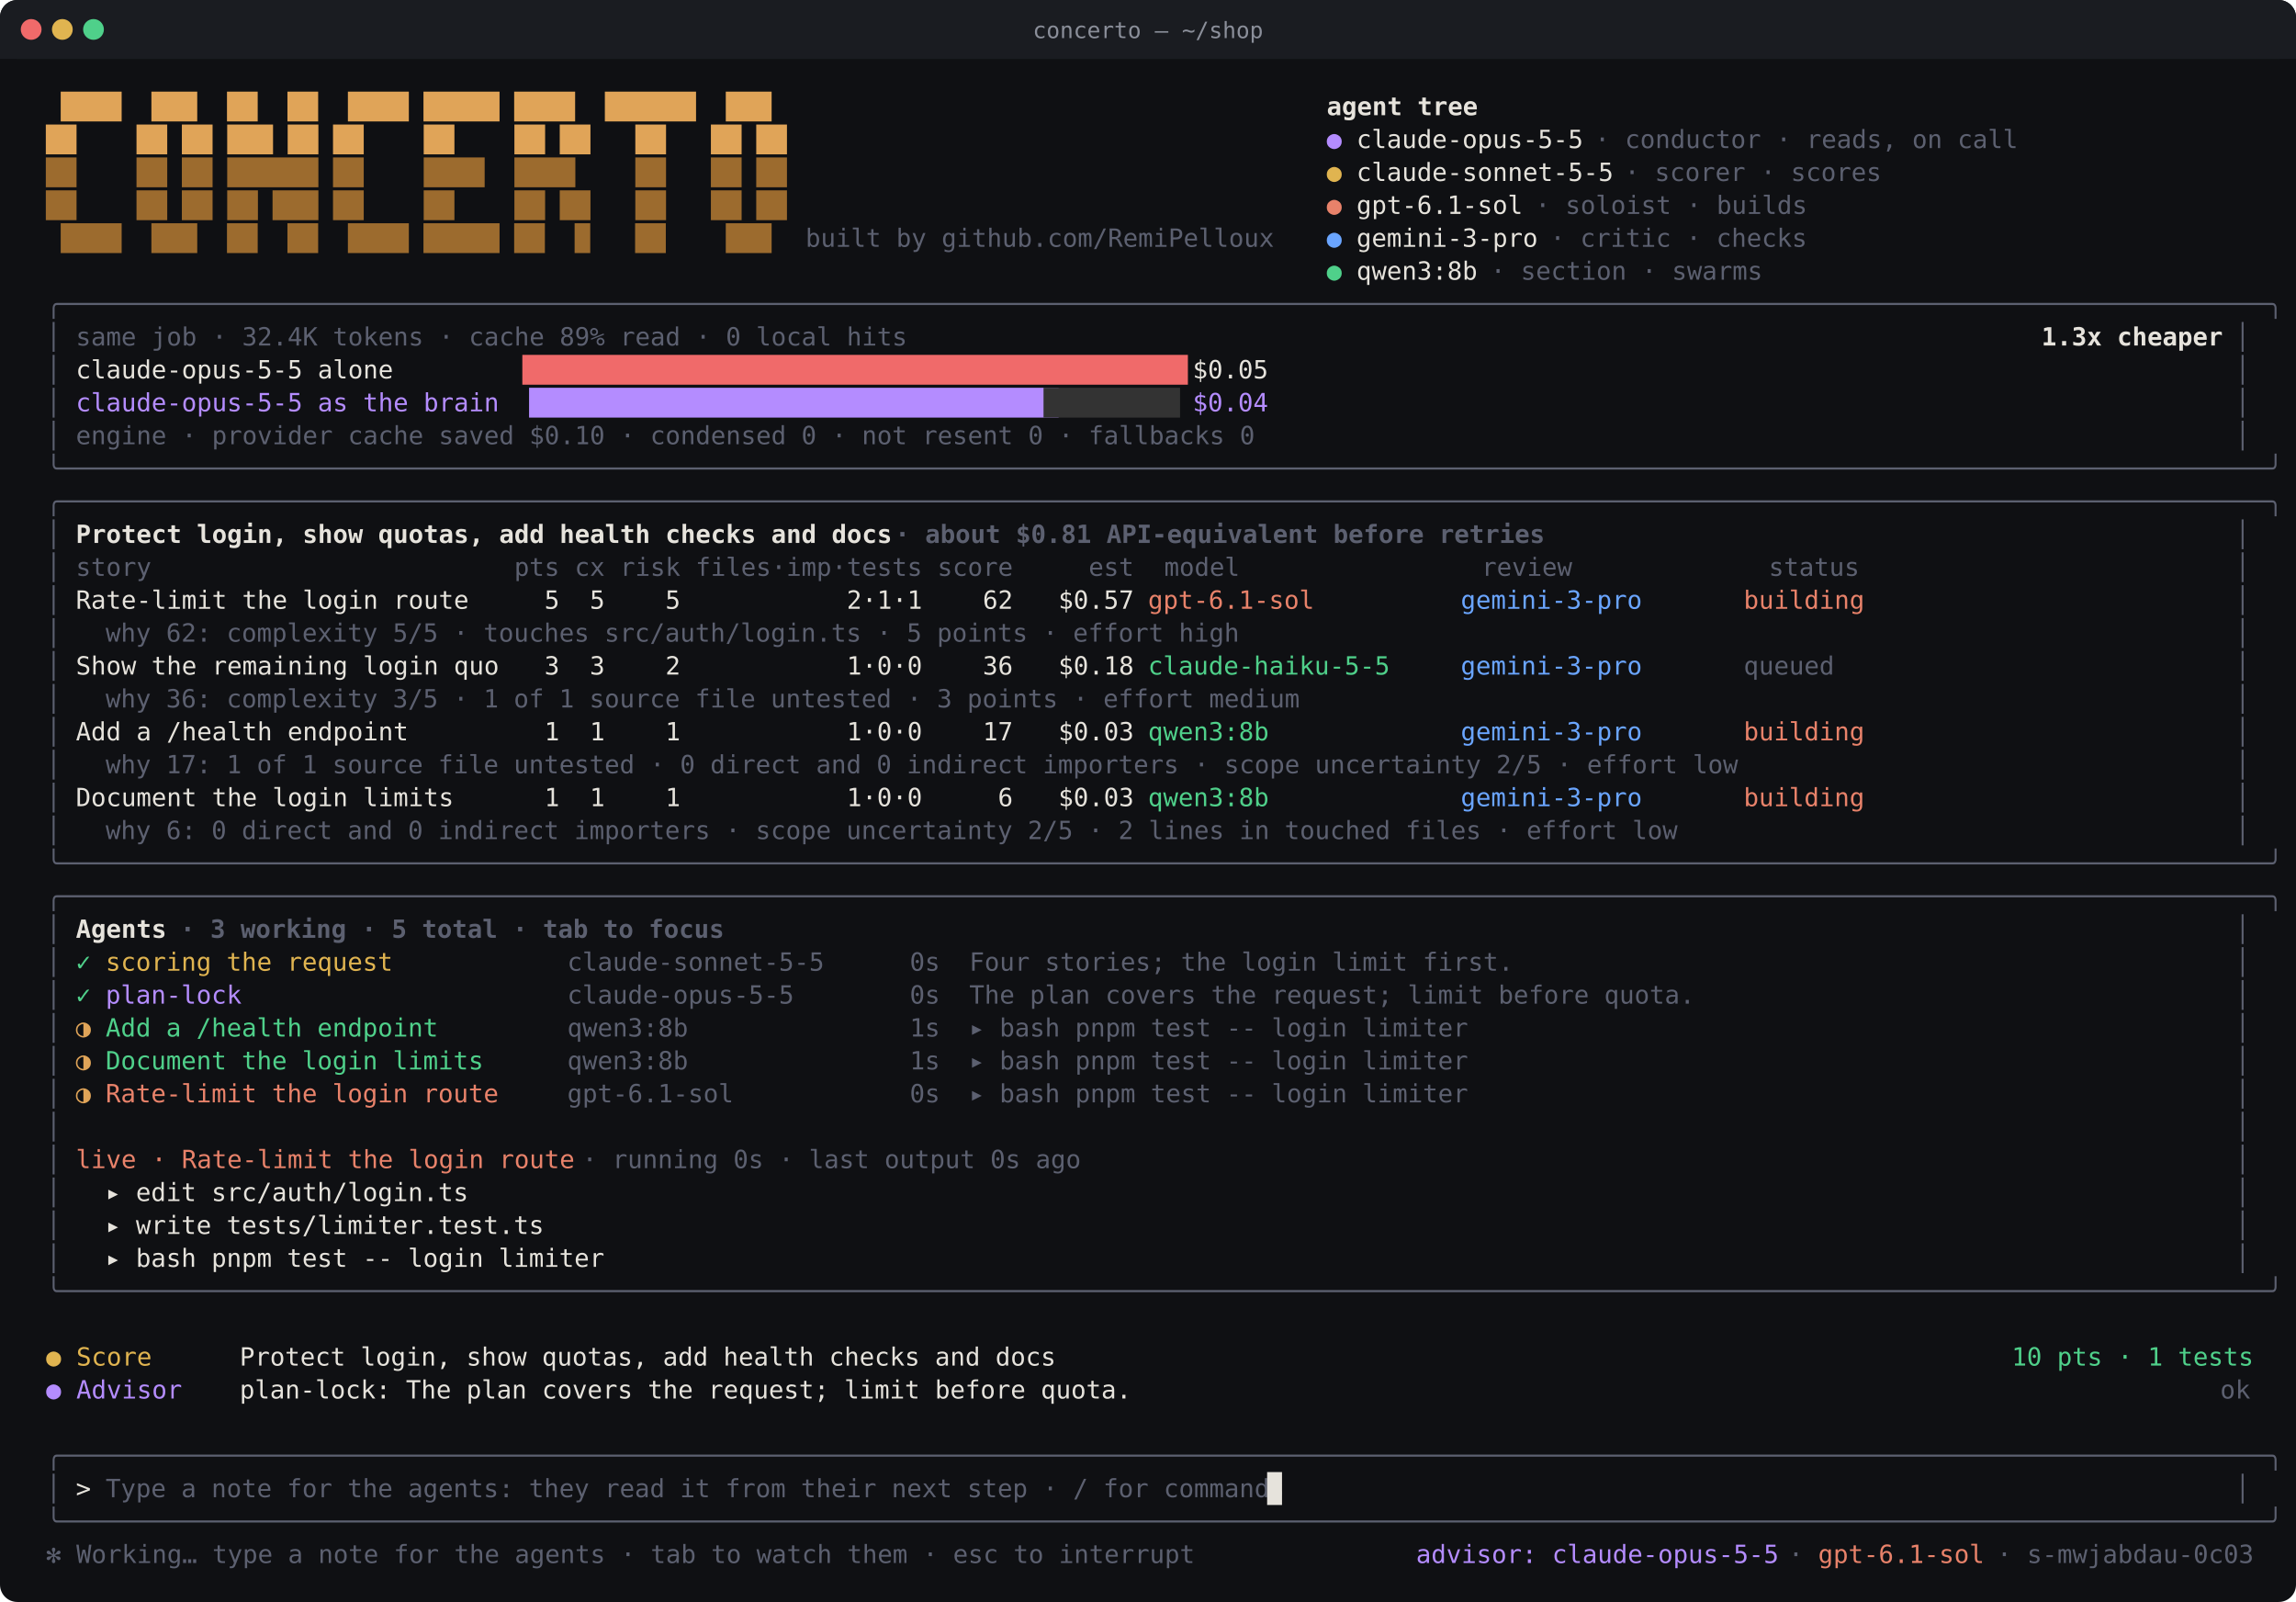
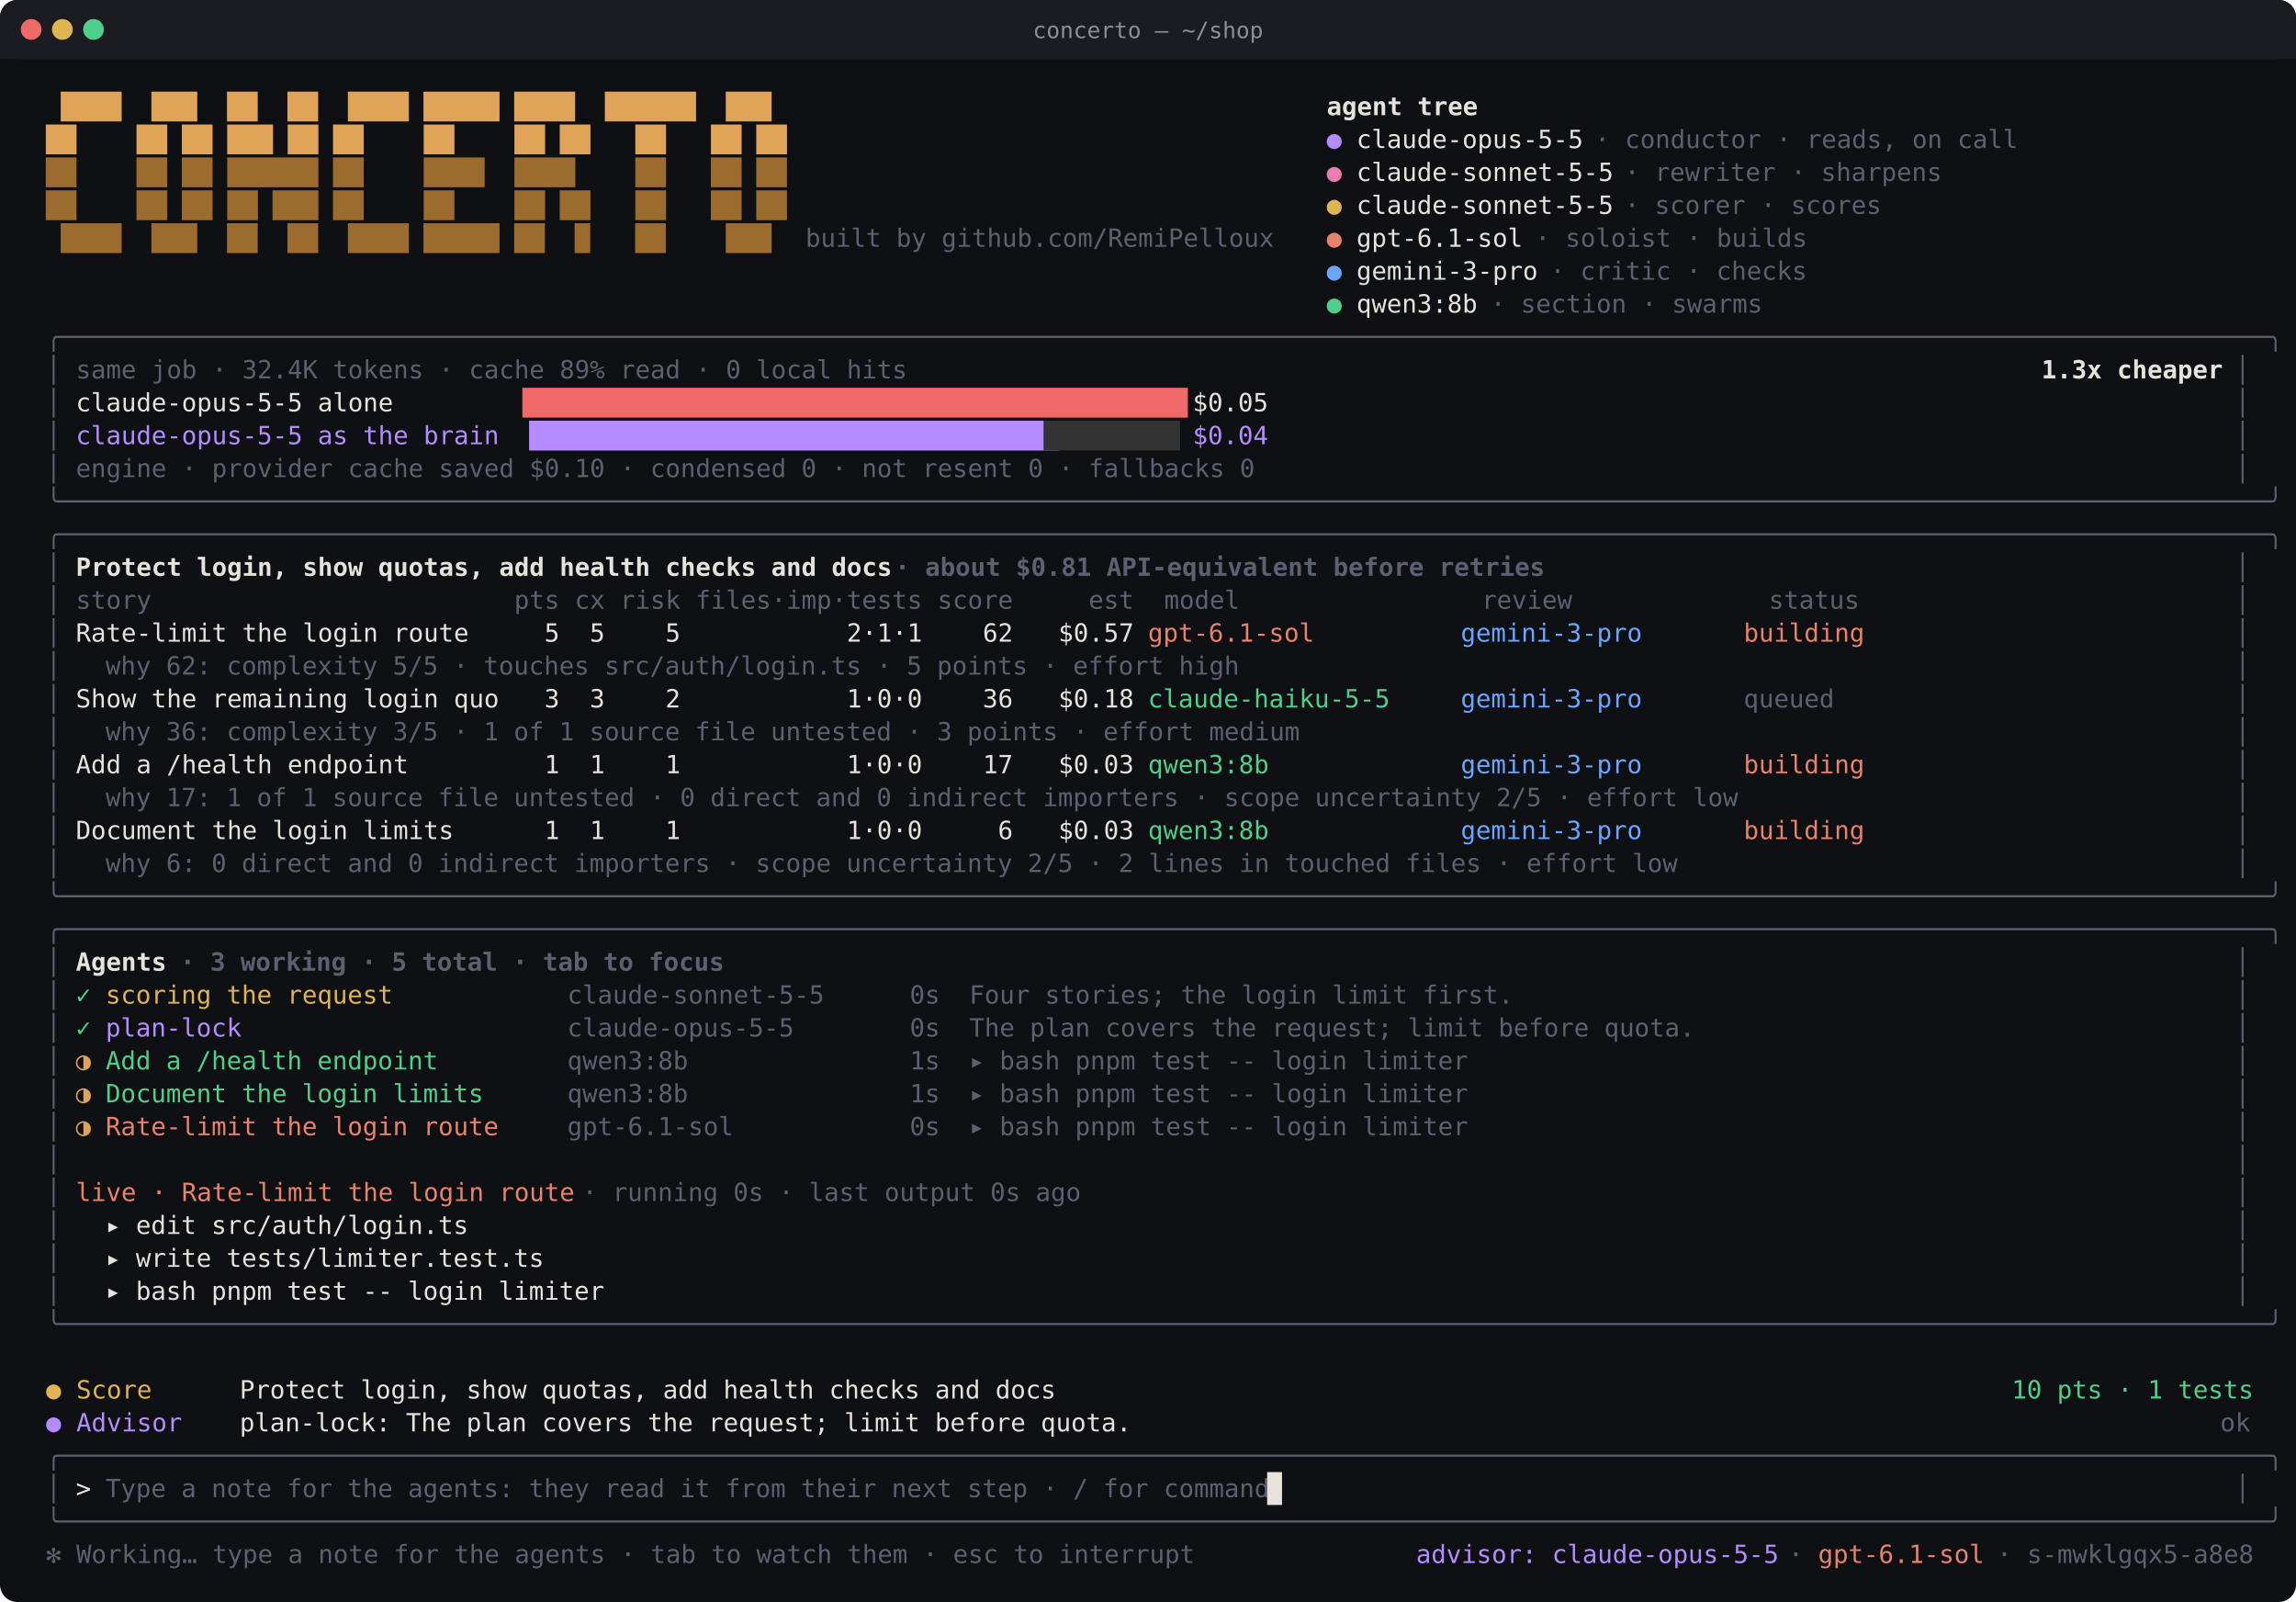
<svg xmlns="http://www.w3.org/2000/svg" width="1326" height="925" viewBox="0 0 1326 925" font-family="'JetBrains Mono','SFMono-Regular',Menlo,Consolas,monospace" font-size="14.5">
  <rect width="1326" height="925" rx="10" fill="#0f1013" />
  <rect width="1326" height="34" rx="10" fill="#1a1c21" />
  <rect y="24" width="1326" height="10" fill="#1a1c21" />
  <circle cx="18" cy="17" r="6" fill="#f06a6a" />
  <circle cx="36" cy="17" r="6" fill="#e0b450" />
  <circle cx="54" cy="17" r="6" fill="#4fd08a" />
  <text x="663" y="22" fill="#8b8f9a" font-size="13" text-anchor="middle">concerto — ~/shop</text>
  <text x="35.2" y="66.5" fill="#e0a458" font-weight="700">████  ███  ██  ██  ████ █████ ████  ██████  ███ </text>
  <text x="766.2" y="66.5" fill="#e6e3dc" font-weight="700">agent tree</text>
  <text x="26.6" y="85.5" fill="#e0a458" font-weight="700">██    ██ ██ ███ ██ ██    ██    ██ ██   ██   ██ ██</text>
  <text x="766.2" y="85.5" fill="#b48cff">● </text>
  <text x="783.4" y="85.5" fill="#e6e3dc">claude-opus-5-5</text>
  <text x="921.0" y="85.5" fill="#5c6070">· conductor · reads, on call</text>
  <text x="26.6" y="104.5" fill="#9c6b2e" font-weight="700">██    ██ ██ ██████ ██    ████  ████    ██   ██ ██</text>
-   <text x="766.2" y="104.5" fill="#e0b450">● </text>
+   <text x="766.2" y="104.5" fill="#e87fb0">● </text>
  <text x="783.4" y="104.5" fill="#e6e3dc">claude-sonnet-5-5</text>
-   <text x="938.2" y="104.5" fill="#5c6070">· scorer · scores</text>
+   <text x="938.2" y="104.5" fill="#5c6070">· rewriter · sharpens</text>
  <text x="26.6" y="123.5" fill="#9c6b2e" font-weight="700">██    ██ ██ ██ ███ ██    ██    ██ ██   ██   ██ ██</text>
-   <text x="766.2" y="123.5" fill="#e8826a">● </text>
-   <text x="783.4" y="123.5" fill="#e6e3dc">gpt-6.1-sol</text>
-   <text x="886.6" y="123.5" fill="#5c6070">· soloist · builds</text>
+   <text x="766.2" y="123.5" fill="#e0b450">● </text>
+   <text x="783.4" y="123.5" fill="#e6e3dc">claude-sonnet-5-5</text>
+   <text x="938.2" y="123.5" fill="#5c6070">· scorer · scores</text>
  <text x="35.2" y="142.5" fill="#9c6b2e" font-weight="700">████  ███  ██  ██  ████ █████ ██  █   ██    ███ </text>
  <text x="465.2" y="142.5" fill="#5c6070">built by github.com/RemiPelloux</text>
-   <text x="766.2" y="142.5" fill="#6aa5ff">● </text>
-   <text x="783.4" y="142.5" fill="#e6e3dc">gemini-3-pro</text>
-   <text x="895.2" y="142.5" fill="#5c6070">· critic · checks</text>
-   <text x="766.2" y="161.5" fill="#4fd08a">● </text>
-   <text x="783.4" y="161.5" fill="#e6e3dc">qwen3:8b</text>
-   <text x="860.8" y="161.5" fill="#5c6070">· section · swarms</text>
-   <text x="26.6" y="180.5" fill="#5c6070">╭──────────────────────────────────────────────────────────────────────────────────────────────────────────────────────────────────────────────────╮</text>
-   <text x="26.6" y="199.5" fill="#5c6070">│</text>
-   <text x="43.8" y="199.5" fill="#5c6070">same job · 32.4K tokens · cache 89% read · 0 local hits</text>
-   <text x="1179.0" y="199.5" fill="#e6e3dc" font-weight="700">1.3x cheaper</text>
-   <text x="1290.8" y="199.5" fill="#5c6070">│</text>
+   <text x="766.2" y="142.5" fill="#e8826a">● </text>
+   <text x="783.4" y="142.5" fill="#e6e3dc">gpt-6.1-sol</text>
+   <text x="886.6" y="142.5" fill="#5c6070">· soloist · builds</text>
+   <text x="766.2" y="161.5" fill="#6aa5ff">● </text>
+   <text x="783.4" y="161.5" fill="#e6e3dc">gemini-3-pro</text>
+   <text x="895.2" y="161.5" fill="#5c6070">· critic · checks</text>
+   <text x="766.2" y="180.5" fill="#4fd08a">● </text>
+   <text x="783.4" y="180.5" fill="#e6e3dc">qwen3:8b</text>
+   <text x="860.8" y="180.5" fill="#5c6070">· section · swarms</text>
+   <text x="26.6" y="199.5" fill="#5c6070">╭──────────────────────────────────────────────────────────────────────────────────────────────────────────────────────────────────────────────────╮</text>
  <text x="26.6" y="218.5" fill="#5c6070">│</text>
-   <text x="43.8" y="218.5" fill="#e6e3dc">claude-opus-5-5 alone         </text>
-   <text x="301.8" y="218.5" fill="#f06a6a">████████████████████████████████████████████</text>
-   <text x="688.8" y="218.5" fill="#e6e3dc">$0.05                                                                 </text>
+   <text x="43.8" y="218.5" fill="#5c6070">same job · 32.4K tokens · cache 89% read · 0 local hits</text>
+   <text x="1179.0" y="218.5" fill="#e6e3dc" font-weight="700">1.3x cheaper</text>
  <text x="1290.8" y="218.5" fill="#5c6070">│</text>
  <text x="26.6" y="237.5" fill="#5c6070">│</text>
-   <text x="43.8" y="237.5" fill="#b48cff">claude-opus-5-5 as the brain  ███████████████████████████████████</text>
-   <text x="602.8" y="237.5" fill="#333333">█████████</text>
-   <text x="688.8" y="237.5" fill="#b48cff">$0.04</text>
+   <text x="43.8" y="237.5" fill="#e6e3dc">claude-opus-5-5 alone         </text>
+   <text x="301.8" y="237.5" fill="#f06a6a">████████████████████████████████████████████</text>
+   <text x="688.8" y="237.5" fill="#e6e3dc">$0.05                                                                 </text>
  <text x="1290.8" y="237.5" fill="#5c6070">│</text>
  <text x="26.6" y="256.5" fill="#5c6070">│</text>
-   <text x="43.8" y="256.5" fill="#5c6070">engine · provider cache saved $0.10 · condensed 0 · not resent 0 · fallbacks 0</text>
+   <text x="43.8" y="256.5" fill="#b48cff">claude-opus-5-5 as the brain  ███████████████████████████████████</text>
+   <text x="602.8" y="256.5" fill="#333333">█████████</text>
+   <text x="688.8" y="256.5" fill="#b48cff">$0.04</text>
  <text x="1290.8" y="256.5" fill="#5c6070">│</text>
-   <text x="26.6" y="275.5" fill="#5c6070">╰──────────────────────────────────────────────────────────────────────────────────────────────────────────────────────────────────────────────────╯</text>
-   <text x="26.6" y="294.5" fill="#5c6070">╭──────────────────────────────────────────────────────────────────────────────────────────────────────────────────────────────────────────────────╮</text>
-   <text x="26.6" y="313.5" fill="#5c6070">│</text>
-   <text x="43.8" y="313.5" fill="#e6e3dc" font-weight="700">Protect login, show quotas, add health checks and docs</text>
-   <text x="516.8" y="313.5" fill="#5c6070" font-weight="700">· about $0.81 API-equivalent before retries</text>
-   <text x="1290.8" y="313.5" fill="#5c6070">│</text>
+   <text x="26.6" y="275.5" fill="#5c6070">│</text>
+   <text x="43.8" y="275.5" fill="#5c6070">engine · provider cache saved $0.10 · condensed 0 · not resent 0 · fallbacks 0</text>
+   <text x="1290.8" y="275.5" fill="#5c6070">│</text>
+   <text x="26.6" y="294.5" fill="#5c6070">╰──────────────────────────────────────────────────────────────────────────────────────────────────────────────────────────────────────────────────╯</text>
+   <text x="26.6" y="313.5" fill="#5c6070">╭──────────────────────────────────────────────────────────────────────────────────────────────────────────────────────────────────────────────────╮</text>
  <text x="26.6" y="332.5" fill="#5c6070">│</text>
-   <text x="43.8" y="332.5" fill="#5c6070">story                        pts cx risk files·imp·tests score     est  model                review             status</text>
+   <text x="43.8" y="332.5" fill="#e6e3dc" font-weight="700">Protect login, show quotas, add health checks and docs</text>
+   <text x="516.8" y="332.5" fill="#5c6070" font-weight="700">· about $0.81 API-equivalent before retries</text>
  <text x="1290.8" y="332.5" fill="#5c6070">│</text>
  <text x="26.6" y="351.5" fill="#5c6070">│</text>
-   <text x="43.8" y="351.5" fill="#e6e3dc">Rate-limit the login route     5  5    5           2·1·1    62   $0.57  </text>
-   <text x="663.0" y="351.5" fill="#e8826a">gpt-6.1-sol         </text>
-   <text x="843.6" y="351.5" fill="#6aa5ff">gemini-3-pro      </text>
-   <text x="1007.0" y="351.5" fill="#e8826a">building</text>
+   <text x="43.8" y="351.5" fill="#5c6070">story                        pts cx risk files·imp·tests score     est  model                review             status</text>
  <text x="1290.8" y="351.5" fill="#5c6070">│</text>
  <text x="26.6" y="370.5" fill="#5c6070">│</text>
-   <text x="61.0" y="370.5" fill="#5c6070">why 62: complexity 5/5 · touches src/auth/login.ts · 5 points · effort high</text>
+   <text x="43.8" y="370.5" fill="#e6e3dc">Rate-limit the login route     5  5    5           2·1·1    62   $0.57  </text>
+   <text x="663.0" y="370.5" fill="#e8826a">gpt-6.1-sol         </text>
+   <text x="843.6" y="370.5" fill="#6aa5ff">gemini-3-pro      </text>
+   <text x="1007.0" y="370.5" fill="#e8826a">building</text>
  <text x="1290.8" y="370.5" fill="#5c6070">│</text>
  <text x="26.6" y="389.5" fill="#5c6070">│</text>
-   <text x="43.8" y="389.5" fill="#e6e3dc">Show the remaining login quo   3  3    2           1·0·0    36   $0.18  </text>
-   <text x="663.0" y="389.5" fill="#4fd08a">claude-haiku-5-5    </text>
-   <text x="843.6" y="389.5" fill="#6aa5ff">gemini-3-pro      </text>
-   <text x="1007.0" y="389.5" fill="#5c6070">queued</text>
+   <text x="61.0" y="389.5" fill="#5c6070">why 62: complexity 5/5 · touches src/auth/login.ts · 5 points · effort high</text>
  <text x="1290.8" y="389.5" fill="#5c6070">│</text>
  <text x="26.6" y="408.5" fill="#5c6070">│</text>
-   <text x="61.0" y="408.5" fill="#5c6070">why 36: complexity 3/5 · 1 of 1 source file untested · 3 points · effort medium</text>
+   <text x="43.8" y="408.5" fill="#e6e3dc">Show the remaining login quo   3  3    2           1·0·0    36   $0.18  </text>
+   <text x="663.0" y="408.5" fill="#4fd08a">claude-haiku-5-5    </text>
+   <text x="843.6" y="408.5" fill="#6aa5ff">gemini-3-pro      </text>
+   <text x="1007.0" y="408.5" fill="#5c6070">queued</text>
  <text x="1290.8" y="408.5" fill="#5c6070">│</text>
  <text x="26.6" y="427.5" fill="#5c6070">│</text>
-   <text x="43.8" y="427.5" fill="#e6e3dc">Add a /health endpoint         1  1    1           1·0·0    17   $0.03  </text>
-   <text x="663.0" y="427.5" fill="#4fd08a">qwen3:8b            </text>
-   <text x="843.6" y="427.5" fill="#6aa5ff">gemini-3-pro      </text>
-   <text x="1007.0" y="427.5" fill="#e8826a">building</text>
+   <text x="61.0" y="427.5" fill="#5c6070">why 36: complexity 3/5 · 1 of 1 source file untested · 3 points · effort medium</text>
  <text x="1290.8" y="427.5" fill="#5c6070">│</text>
  <text x="26.6" y="446.5" fill="#5c6070">│</text>
-   <text x="61.0" y="446.5" fill="#5c6070">why 17: 1 of 1 source file untested · 0 direct and 0 indirect importers · scope uncertainty 2/5 · effort low</text>
+   <text x="43.8" y="446.5" fill="#e6e3dc">Add a /health endpoint         1  1    1           1·0·0    17   $0.03  </text>
+   <text x="663.0" y="446.5" fill="#4fd08a">qwen3:8b            </text>
+   <text x="843.6" y="446.5" fill="#6aa5ff">gemini-3-pro      </text>
+   <text x="1007.0" y="446.5" fill="#e8826a">building</text>
  <text x="1290.8" y="446.5" fill="#5c6070">│</text>
  <text x="26.6" y="465.5" fill="#5c6070">│</text>
-   <text x="43.8" y="465.5" fill="#e6e3dc">Document the login limits      1  1    1           1·0·0     6   $0.03  </text>
-   <text x="663.0" y="465.5" fill="#4fd08a">qwen3:8b            </text>
-   <text x="843.6" y="465.5" fill="#6aa5ff">gemini-3-pro      </text>
-   <text x="1007.0" y="465.5" fill="#e8826a">building</text>
+   <text x="61.0" y="465.5" fill="#5c6070">why 17: 1 of 1 source file untested · 0 direct and 0 indirect importers · scope uncertainty 2/5 · effort low</text>
  <text x="1290.8" y="465.5" fill="#5c6070">│</text>
  <text x="26.6" y="484.5" fill="#5c6070">│</text>
-   <text x="61.0" y="484.5" fill="#5c6070">why 6: 0 direct and 0 indirect importers · scope uncertainty 2/5 · 2 lines in touched files · effort low</text>
+   <text x="43.8" y="484.5" fill="#e6e3dc">Document the login limits      1  1    1           1·0·0     6   $0.03  </text>
+   <text x="663.0" y="484.5" fill="#4fd08a">qwen3:8b            </text>
+   <text x="843.6" y="484.5" fill="#6aa5ff">gemini-3-pro      </text>
+   <text x="1007.0" y="484.5" fill="#e8826a">building</text>
  <text x="1290.8" y="484.5" fill="#5c6070">│</text>
-   <text x="26.6" y="503.5" fill="#5c6070">╰──────────────────────────────────────────────────────────────────────────────────────────────────────────────────────────────────────────────────╯</text>
-   <text x="26.6" y="522.5" fill="#5c6070">╭──────────────────────────────────────────────────────────────────────────────────────────────────────────────────────────────────────────────────╮</text>
-   <text x="26.6" y="541.5" fill="#5c6070">│</text>
-   <text x="43.8" y="541.5" fill="#e6e3dc" font-weight="700">Agents </text>
-   <text x="104.0" y="541.5" fill="#5c6070" font-weight="700">· 3 working · 5 total · tab to focus</text>
-   <text x="1290.8" y="541.5" fill="#5c6070">│</text>
+   <text x="26.6" y="503.5" fill="#5c6070">│</text>
+   <text x="61.0" y="503.5" fill="#5c6070">why 6: 0 direct and 0 indirect importers · scope uncertainty 2/5 · 2 lines in touched files · effort low</text>
+   <text x="1290.8" y="503.5" fill="#5c6070">│</text>
+   <text x="26.6" y="522.5" fill="#5c6070">╰──────────────────────────────────────────────────────────────────────────────────────────────────────────────────────────────────────────────────╯</text>
+   <text x="26.6" y="541.5" fill="#5c6070">╭──────────────────────────────────────────────────────────────────────────────────────────────────────────────────────────────────────────────────╮</text>
  <text x="26.6" y="560.5" fill="#5c6070">│</text>
-   <text x="43.8" y="560.5" fill="#4fd08a">✓</text>
-   <text x="61.0" y="560.5" fill="#e0b450">scoring the request</text>
-   <text x="327.6" y="560.5" fill="#5c6070">claude-sonnet-5-5</text>
-   <text x="525.4" y="560.5" fill="#5c6070">0s</text>
-   <text x="559.8" y="560.5" fill="#5c6070">Four stories; the login limit first.</text>
+   <text x="43.8" y="560.5" fill="#e6e3dc" font-weight="700">Agents </text>
+   <text x="104.0" y="560.5" fill="#5c6070" font-weight="700">· 3 working · 5 total · tab to focus</text>
  <text x="1290.8" y="560.5" fill="#5c6070">│</text>
  <text x="26.6" y="579.5" fill="#5c6070">│</text>
  <text x="43.8" y="579.5" fill="#4fd08a">✓</text>
-   <text x="61.0" y="579.5" fill="#b48cff">plan-lock</text>
-   <text x="327.6" y="579.5" fill="#5c6070">claude-opus-5-5</text>
+   <text x="61.0" y="579.5" fill="#e0b450">scoring the request</text>
+   <text x="327.6" y="579.5" fill="#5c6070">claude-sonnet-5-5</text>
  <text x="525.4" y="579.5" fill="#5c6070">0s</text>
-   <text x="559.8" y="579.5" fill="#5c6070">The plan covers the request; limit before quota.</text>
+   <text x="559.8" y="579.5" fill="#5c6070">Four stories; the login limit first.</text>
  <text x="1290.8" y="579.5" fill="#5c6070">│</text>
  <text x="26.6" y="598.5" fill="#5c6070">│</text>
-   <text x="43.8" y="598.5" fill="#e0a458">◑</text>
-   <text x="61.0" y="598.5" fill="#4fd08a">Add a /health endpoint</text>
-   <text x="327.6" y="598.5" fill="#5c6070">qwen3:8b</text>
-   <text x="525.4" y="598.5" fill="#5c6070">1s</text>
-   <text x="559.8" y="598.5" fill="#5c6070">▸ bash pnpm test -- login limiter</text>
+   <text x="43.8" y="598.5" fill="#4fd08a">✓</text>
+   <text x="61.0" y="598.5" fill="#b48cff">plan-lock</text>
+   <text x="327.6" y="598.5" fill="#5c6070">claude-opus-5-5</text>
+   <text x="525.4" y="598.5" fill="#5c6070">0s</text>
+   <text x="559.8" y="598.5" fill="#5c6070">The plan covers the request; limit before quota.</text>
  <text x="1290.8" y="598.5" fill="#5c6070">│</text>
  <text x="26.6" y="617.5" fill="#5c6070">│</text>
  <text x="43.8" y="617.5" fill="#e0a458">◑</text>
-   <text x="61.0" y="617.5" fill="#4fd08a">Document the login limits</text>
+   <text x="61.0" y="617.5" fill="#4fd08a">Add a /health endpoint</text>
  <text x="327.6" y="617.5" fill="#5c6070">qwen3:8b</text>
  <text x="525.4" y="617.5" fill="#5c6070">1s</text>
  <text x="559.8" y="617.5" fill="#5c6070">▸ bash pnpm test -- login limiter</text>
  <text x="1290.8" y="617.5" fill="#5c6070">│</text>
  <text x="26.6" y="636.5" fill="#5c6070">│</text>
  <text x="43.8" y="636.5" fill="#e0a458">◑</text>
-   <text x="61.0" y="636.5" fill="#e8826a">Rate-limit the login route</text>
-   <text x="327.6" y="636.5" fill="#5c6070">gpt-6.1-sol</text>
-   <text x="525.4" y="636.5" fill="#5c6070">0s</text>
+   <text x="61.0" y="636.5" fill="#4fd08a">Document the login limits</text>
+   <text x="327.6" y="636.5" fill="#5c6070">qwen3:8b</text>
+   <text x="525.4" y="636.5" fill="#5c6070">1s</text>
  <text x="559.8" y="636.5" fill="#5c6070">▸ bash pnpm test -- login limiter</text>
  <text x="1290.8" y="636.5" fill="#5c6070">│</text>
  <text x="26.6" y="655.5" fill="#5c6070">│</text>
+   <text x="43.8" y="655.5" fill="#e0a458">◑</text>
+   <text x="61.0" y="655.5" fill="#e8826a">Rate-limit the login route</text>
+   <text x="327.6" y="655.5" fill="#5c6070">gpt-6.1-sol</text>
+   <text x="525.4" y="655.5" fill="#5c6070">0s</text>
+   <text x="559.8" y="655.5" fill="#5c6070">▸ bash pnpm test -- login limiter</text>
  <text x="1290.8" y="655.5" fill="#5c6070">│</text>
  <text x="26.6" y="674.5" fill="#5c6070">│</text>
-   <text x="43.8" y="674.5" fill="#e8826a">live · Rate-limit the login route</text>
-   <text x="336.2" y="674.5" fill="#5c6070">· running 0s · last output 0s ago</text>
  <text x="1290.8" y="674.5" fill="#5c6070">│</text>
  <text x="26.6" y="693.5" fill="#5c6070">│</text>
-   <text x="61.0" y="693.5" fill="#e6e3dc">▸ edit src/auth/login.ts                                                                                                                       </text>
+   <text x="43.8" y="693.5" fill="#e8826a">live · Rate-limit the login route</text>
+   <text x="336.2" y="693.5" fill="#5c6070">· running 0s · last output 0s ago</text>
  <text x="1290.8" y="693.5" fill="#5c6070">│</text>
  <text x="26.6" y="712.5" fill="#5c6070">│</text>
-   <text x="61.0" y="712.5" fill="#e6e3dc">▸ write tests/limiter.test.ts                                                                                                                  </text>
+   <text x="61.0" y="712.5" fill="#e6e3dc">▸ edit src/auth/login.ts                                                                                                                       </text>
  <text x="1290.8" y="712.5" fill="#5c6070">│</text>
  <text x="26.6" y="731.5" fill="#5c6070">│</text>
-   <text x="61.0" y="731.5" fill="#e6e3dc">▸ bash pnpm test -- login limiter                                                                                                              </text>
+   <text x="61.0" y="731.5" fill="#e6e3dc">▸ write tests/limiter.test.ts                                                                                                                  </text>
  <text x="1290.8" y="731.5" fill="#5c6070">│</text>
-   <text x="26.6" y="750.5" fill="#5c6070">╰──────────────────────────────────────────────────────────────────────────────────────────────────────────────────────────────────────────────────╯</text>
-   <text x="26.6" y="788.5" fill="#e0b450">● Score      </text>
-   <text x="138.4" y="788.5" fill="#e6e3dc">Protect login, show quotas, add health checks and docs                                                                 </text>
-   <text x="1161.8" y="788.5" fill="#4fd08a">10 pts · 1 tests</text>
-   <text x="26.6" y="807.5" fill="#b48cff">● Advisor    </text>
-   <text x="138.4" y="807.5" fill="#e6e3dc">plan-lock: The plan covers the request; limit before quota.                                                                          </text>
-   <text x="1282.2" y="807.5" fill="#5c6070">ok</text>
+   <text x="26.6" y="750.5" fill="#5c6070">│</text>
+   <text x="61.0" y="750.5" fill="#e6e3dc">▸ bash pnpm test -- login limiter                                                                                                              </text>
+   <text x="1290.8" y="750.5" fill="#5c6070">│</text>
+   <text x="26.6" y="769.5" fill="#5c6070">╰──────────────────────────────────────────────────────────────────────────────────────────────────────────────────────────────────────────────────╯</text>
+   <text x="26.6" y="807.5" fill="#e0b450">● Score      </text>
+   <text x="138.4" y="807.5" fill="#e6e3dc">Protect login, show quotas, add health checks and docs                                                                 </text>
+   <text x="1161.8" y="807.5" fill="#4fd08a">10 pts · 1 tests</text>
+   <text x="26.6" y="826.5" fill="#b48cff">● Advisor    </text>
+   <text x="138.4" y="826.5" fill="#e6e3dc">plan-lock: The plan covers the request; limit before quota.                                                                          </text>
+   <text x="1282.2" y="826.5" fill="#5c6070">ok</text>
  <text x="26.6" y="845.5" fill="#5c6070">╭──────────────────────────────────────────────────────────────────────────────────────────────────────────────────────────────────────────────────╮</text>
  <text x="26.6" y="864.5" fill="#5c6070">│</text>
  <text x="43.8" y="864.5" fill="#e6e3dc">&gt; </text>
  <text x="61.0" y="864.5" fill="#5c6070">Type a note for the agents: they read it from their next step · / for commands</text>
  <rect x="731.8" y="850" width="8.6" height="19" fill="#e6e3dc" />
  <text x="1290.8" y="864.5" fill="#5c6070">│</text>
  <text x="26.6" y="883.5" fill="#5c6070">╰──────────────────────────────────────────────────────────────────────────────────────────────────────────────────────────────────────────────────╯</text>
  <text x="26.6" y="902.5" fill="#5c6070">✻ Working… type a note for the agents · tab to watch them · esc to interrupt</text>
  <text x="817.8" y="902.5" fill="#b48cff">advisor: claude-opus-5-5</text>
  <text x="1032.8" y="902.5" fill="#5c6070">· </text>
  <text x="1050.0" y="902.5" fill="#e8826a">gpt-6.1-sol</text>
-   <text x="1153.2" y="902.5" fill="#5c6070">· s-mwjabdau-0c03</text>
+   <text x="1153.2" y="902.5" fill="#5c6070">· s-mwklgqx5-a8e8</text>
</svg>
